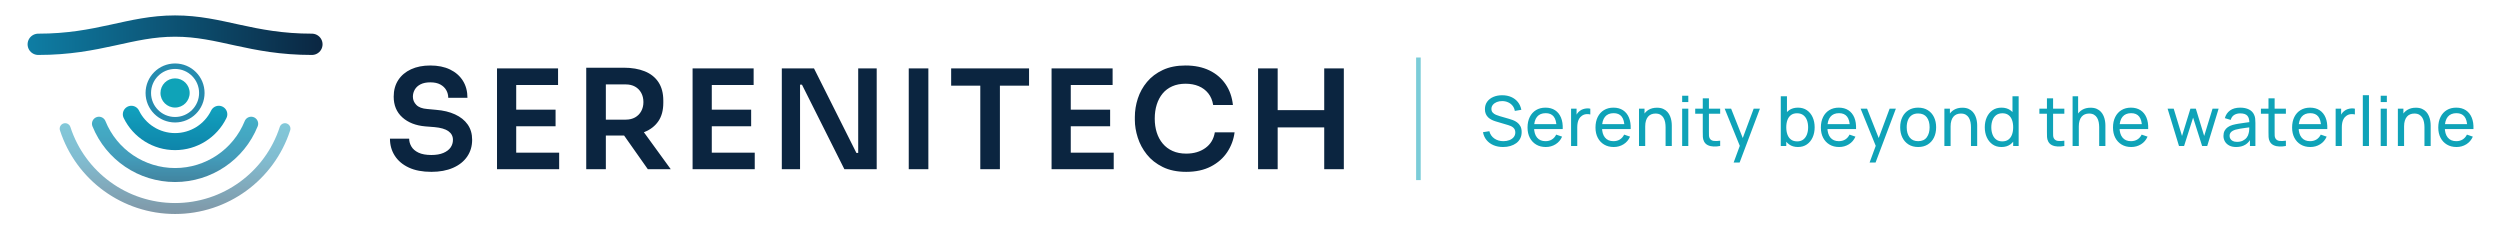
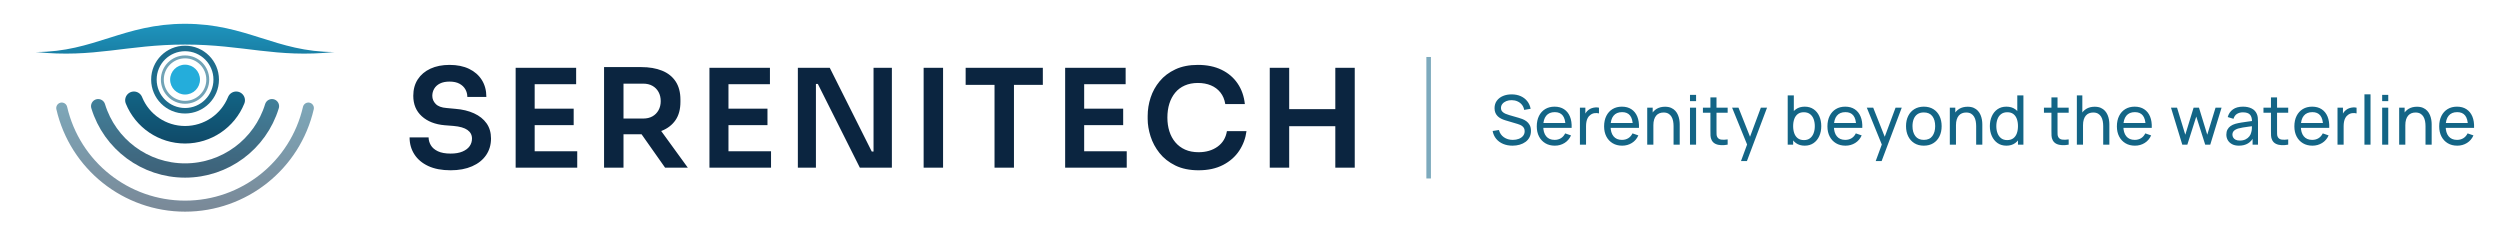
- <svg xmlns="http://www.w3.org/2000/svg" viewBox="0 0 1086 103" width="1086" height="103">
+ <svg xmlns="http://www.w3.org/2000/svg" viewBox="0 0 1096 103" width="1096" height="103">
  <defs>
-     <linearGradient id="w-on-light-line" gradientUnits="userSpaceOnUse" x1="0" y1="0" x2="100" y2="0">
-       <stop offset="0" stop-color="#0E7FA6" />
-       <stop offset="1" stop-color="#0B2540" />
-     </linearGradient>
-     <linearGradient id="w-on-light-depth" gradientUnits="userSpaceOnUse" x1="0" y1="40" x2="0" y2="92">
-       <stop offset="0" stop-color="#14B8CE" />
-       <stop offset="0.55" stop-color="#0E7FA6" />
+     <linearGradient id="w-on-light-g" gradientUnits="userSpaceOnUse" x1="0" y1="22" x2="0" y2="92">
+       <stop offset="0" stop-color="#24ADDB" />
+       <stop offset="0.45" stop-color="#136586" />
      <stop offset="1" stop-color="#0B2540" />
    </linearGradient>
  </defs>
-   <g transform="translate(10.0,-21.703) scale(1.321)">
-     <path d="M5,31.0 C25,31.0 35,25.0 50,25.0 S75,31.0 95,31.0" fill="none" stroke="url(#w-on-light-line)" stroke-width="7" stroke-linecap="round" />
-     <path d="M64.38,54.01 A16,16 0 0 1 35.62,54.01" fill="none" stroke="url(#w-on-light-depth)" stroke-width="5.6" stroke-linecap="round" opacity="1.0" />
-     <path d="M75.03,57.11 A27,27 0 0 1 24.97,57.11" fill="none" stroke="url(#w-on-light-depth)" stroke-width="4.6" stroke-linecap="round" opacity="0.78" />
-     <path d="M86.14,58.74 A38,38 0 0 1 13.86,58.74" fill="none" stroke="url(#w-on-light-depth)" stroke-width="3.6" stroke-linecap="round" opacity="0.52" />
-     <circle cx="50.0" cy="47.0" r="8.8" fill="none" stroke="#0E7FA6" stroke-width="1.8" opacity="0.9" />
-     <circle cx="50.0" cy="47.0" r="4.8" fill="#0FA3B8" />
+   <g transform="translate(10.0,-36.233) scale(1.4226)">
+     <path d="M4,41.5 C22,41.5 31,32.8 50,32.8 C69,32.8 78,41.5 96,41.5 C78,43.4 68,39.2 50,39.2 C32,39.2 22,43.4 4,41.5 Z" fill="url(#w-on-light-g)" />
+     <path d="M65.76,56.37 A17,17 0 0 1 34.24,56.37" fill="none" stroke="url(#w-on-light-g)" stroke-width="5.4" stroke-linecap="round" opacity="1.0" />
+     <path d="M76.78,58.19 A28,28 0 0 1 23.22,58.19" fill="none" stroke="url(#w-on-light-g)" stroke-width="4.4" stroke-linecap="round" opacity="0.8" />
+     <path d="M88.00,58.77 A39,39 0 0 1 12.00,58.77" fill="none" stroke="url(#w-on-light-g)" stroke-width="3.4" stroke-linecap="round" opacity="0.55" />
+     <circle cx="50.0" cy="50.0" r="9.6" fill="none" stroke="#136586" stroke-width="1.7" opacity="0.95" />
+     <circle cx="50.0" cy="50.0" r="7.0" fill="none" stroke="#136586" stroke-width="0.9" opacity="0.6" />
+     <circle cx="50.0" cy="50.0" r="4.6" fill="#24ADDB" />
  </g>
-   <path transform="translate(167.06,73.51)" d="M20.34 1.14Q14.52 1.14 10.53 -0.72Q6.54 -2.58 4.44 -5.85Q2.34 -9.12 2.34 -13.26H10.68Q10.68 -11.52 11.64 -9.87Q12.6 -8.22 14.73 -7.2Q16.86 -6.18 20.34 -6.18Q23.46 -6.18 25.56 -7.08Q27.66 -7.98 28.68 -9.45Q29.7 -10.92 29.7 -12.78Q29.7 -15.12 27.72 -16.53Q25.74 -17.94 21.6 -18.3L17.76 -18.6Q11.46 -19.14 7.71 -22.53Q3.96 -25.92 3.96 -31.5Q3.96 -35.7 5.94 -38.73Q7.92 -41.76 11.49 -43.41Q15.06 -45.06 19.86 -45.06Q24.84 -45.06 28.44 -43.32Q32.04 -41.58 34.02 -38.43Q36.0 -35.28 36.0 -31.02H27.66Q27.66 -32.82 26.79 -34.35Q25.92 -35.88 24.21 -36.81Q22.5 -37.74 19.86 -37.74Q17.34 -37.74 15.66 -36.9Q13.98 -36.06 13.14 -34.62Q12.3 -33.18 12.3 -31.5Q12.3 -29.46 13.8 -27.93Q15.3 -26.4 18.54 -26.16L22.38 -25.8Q27.06 -25.44 30.6 -23.82Q34.14 -22.2 36.09 -19.44Q38.04 -16.68 38.04 -12.78Q38.04 -8.64 35.88 -5.49Q33.72 -2.34 29.73 -0.6Q25.74 1.14 20.34 1.14Z M48.84 0.0V-43.8H57.18V0.0ZM55.98 0.0V-7.2H75.84V0.0ZM55.98 -18.66V-25.86H74.28V-18.66ZM55.98 -36.6V-43.8H75.36V-36.6Z M87.6 0.0V-44.1H96.12V0.0ZM114.36 0.0 100.92 -19.08H110.46L124.32 0.0ZM93.6 -14.64V-21.54H104.76Q107.1 -21.54 108.81 -22.5Q110.52 -23.46 111.48 -25.2Q112.44 -26.94 112.44 -29.16Q112.44 -31.44 111.48 -33.18Q110.52 -34.92 108.81 -35.88Q107.1 -36.84 104.76 -36.84H93.6V-44.1H103.86Q109.14 -44.1 113.01 -42.54Q116.88 -40.98 118.98 -37.8Q121.08 -34.62 121.08 -29.82V-28.86Q121.08 -24.0 118.95 -20.88Q116.82 -17.76 112.98 -16.2Q109.14 -14.64 103.86 -14.64Z M133.8 0.0V-43.8H142.14V0.0ZM140.94 0.0V-7.2H160.8V0.0ZM140.94 -18.66V-25.86H159.24V-18.66ZM140.94 -36.6V-43.8H160.32V-36.6Z M172.56 0.0V-43.8H186.54L204.96 -7.08H206.94L205.74 -6.0V-43.8H213.78V0.0H199.74L181.32 -36.72H179.28L180.48 -37.8V0.0Z M227.7 0.0V-43.8H236.22V0.0Z M258.78 0.0V-37.5H267.3V0.0ZM246.12 -36.3V-43.8H279.96V-36.3Z M289.74 0.0V-43.8H298.08V0.0ZM296.88 0.0V-7.2H316.74V0.0ZM296.88 -18.66V-25.86H315.18V-18.66ZM296.88 -36.6V-43.8H316.26V-36.6Z M348.24 1.14Q342.3 1.14 338.04 -0.96Q333.78 -3.06 331.11 -6.42Q328.44 -9.78 327.18 -13.74Q325.92 -17.7 325.92 -21.36V-22.68Q325.92 -26.76 327.21 -30.72Q328.5 -34.68 331.2 -37.92Q333.9 -41.16 338.07 -43.11Q342.24 -45.06 347.94 -45.06Q353.88 -45.06 358.29 -42.93Q362.7 -40.8 365.34 -36.93Q367.98 -33.06 368.52 -27.9H359.94Q359.46 -30.9 357.81 -32.97Q356.16 -35.04 353.64 -36.09Q351.12 -37.14 347.94 -37.14Q344.7 -37.14 342.18 -36.03Q339.66 -34.92 337.98 -32.88Q336.3 -30.84 335.43 -28.08Q334.56 -25.32 334.56 -21.96Q334.56 -18.72 335.43 -15.96Q336.3 -13.2 338.04 -11.13Q339.78 -9.06 342.33 -7.92Q344.88 -6.78 348.24 -6.78Q353.16 -6.78 356.55 -9.21Q359.94 -11.64 360.66 -16.02H369.24Q368.64 -11.34 366.06 -7.44Q363.48 -3.54 358.98 -1.2Q354.48 1.14 348.24 1.14Z M408.18 0.0V-43.8H416.7V0.0ZM379.44 0.0V-43.8H387.96V0.0ZM386.4 -18.18V-25.68H409.74V-18.18Z" fill="#0B2540" />
-   <rect x="615.16" y="24.98" width="2" height="53.26" fill="#0FA3B8" opacity="0.55" />
-   <path transform="translate(643.16,63.41)" d="M9.765 0.45Q7.47 0.45 5.633 -0.33Q3.795 -1.11 2.603 -2.558Q1.41 -4.005 1.05 -5.985L3.81 -6.42Q4.335 -4.38 5.992 -3.232Q7.65 -2.085 9.9 -2.085Q11.355 -2.085 12.532 -2.542Q13.71 -3.0 14.4 -3.855Q15.09 -4.71 15.09 -5.88Q15.09 -6.6 14.842 -7.117Q14.595 -7.635 14.168 -8.002Q13.74 -8.37 13.2 -8.625Q12.66 -8.88 12.075 -9.045L6.57 -10.68Q5.67 -10.95 4.83 -11.363Q3.99 -11.775 3.33 -12.398Q2.67 -13.02 2.28 -13.897Q1.89 -14.775 1.89 -15.975Q1.89 -17.895 2.887 -19.252Q3.885 -20.61 5.595 -21.33Q7.305 -22.05 9.45 -22.035Q11.625 -22.02 13.342 -21.262Q15.06 -20.505 16.192 -19.095Q17.325 -17.685 17.715 -15.72L14.88 -15.225Q14.655 -16.545 13.883 -17.497Q13.11 -18.45 11.955 -18.968Q10.8 -19.485 9.42 -19.5Q8.1 -19.515 7.035 -19.08Q5.97 -18.645 5.34 -17.872Q4.71 -17.1 4.71 -16.095Q4.71 -15.105 5.28 -14.497Q5.85 -13.89 6.682 -13.537Q7.515 -13.185 8.31 -12.96L12.42 -11.775Q13.125 -11.58 14.047 -11.235Q14.97 -10.89 15.84 -10.267Q16.71 -9.645 17.28 -8.617Q17.85 -7.59 17.85 -6.03Q17.85 -4.47 17.227 -3.255Q16.605 -2.04 15.495 -1.222Q14.385 -0.405 12.915 0.022Q11.445 0.45 9.765 0.45Z M28.32 0.45Q25.935 0.45 24.157 -0.608Q22.38 -1.665 21.39 -3.562Q20.4 -5.46 20.4 -7.995Q20.4 -10.65 21.375 -12.593Q22.35 -14.535 24.097 -15.592Q25.845 -16.65 28.2 -16.65Q30.645 -16.65 32.362 -15.525Q34.08 -14.4 34.942 -12.315Q35.805 -10.23 35.685 -7.35H32.985V-8.31Q32.94 -11.295 31.77 -12.773Q30.6 -14.25 28.29 -14.25Q25.815 -14.25 24.525 -12.66Q23.235 -11.07 23.235 -8.1Q23.235 -5.235 24.525 -3.66Q25.815 -2.085 28.2 -2.085Q29.805 -2.085 30.99 -2.82Q32.175 -3.555 32.85 -4.935L35.415 -4.05Q34.47 -1.905 32.572 -0.728Q30.675 0.45 28.32 0.45ZM22.335 -7.35V-9.495H34.305V-7.35Z M39.315 0.0V-16.2H41.7V-12.285L41.31 -12.795Q41.595 -13.545 42.053 -14.175Q42.51 -14.805 43.08 -15.21Q43.71 -15.72 44.505 -15.99Q45.3 -16.26 46.125 -16.312Q46.95 -16.365 47.67 -16.2V-13.695Q46.83 -13.92 45.825 -13.815Q44.82 -13.71 43.965 -13.08Q43.185 -12.525 42.758 -11.73Q42.33 -10.935 42.165 -10.012Q42.0 -9.09 42.0 -8.13V0.0Z M57.84 0.45Q55.455 0.45 53.678 -0.608Q51.9 -1.665 50.91 -3.562Q49.92 -5.46 49.92 -7.995Q49.92 -10.65 50.895 -12.593Q51.87 -14.535 53.618 -15.592Q55.365 -16.65 57.72 -16.65Q60.165 -16.65 61.883 -15.525Q63.6 -14.4 64.463 -12.315Q65.325 -10.23 65.205 -7.35H62.505V-8.31Q62.46 -11.295 61.29 -12.773Q60.12 -14.25 57.81 -14.25Q55.335 -14.25 54.045 -12.66Q52.755 -11.07 52.755 -8.1Q52.755 -5.235 54.045 -3.66Q55.335 -2.085 57.72 -2.085Q59.325 -2.085 60.51 -2.82Q61.695 -3.555 62.37 -4.935L64.935 -4.05Q63.99 -1.905 62.093 -0.728Q60.195 0.45 57.84 0.45ZM51.855 -7.35V-9.495H63.825V-7.35Z M80.37 0.0V-8.115Q80.37 -9.27 80.168 -10.335Q79.965 -11.4 79.463 -12.247Q78.96 -13.095 78.113 -13.59Q77.265 -14.085 75.975 -14.085Q74.97 -14.085 74.153 -13.747Q73.335 -13.41 72.75 -12.72Q72.165 -12.03 71.843 -10.988Q71.52 -9.945 71.52 -8.535L69.765 -9.075Q69.765 -11.43 70.613 -13.117Q71.46 -14.805 72.998 -15.713Q74.535 -16.62 76.62 -16.62Q78.195 -16.62 79.305 -16.125Q80.415 -15.63 81.15 -14.812Q81.885 -13.995 82.305 -12.982Q82.725 -11.97 82.898 -10.927Q83.07 -9.885 83.07 -8.955V0.0ZM68.82 0.0V-16.2H71.22V-11.865H71.52V0.0Z M87.57 -19.065V-21.825H90.24V-19.065ZM87.57 0.0V-16.2H90.24V0.0Z M104.085 0.0Q102.645 0.285 101.243 0.232Q99.84 0.18 98.745 -0.338Q97.65 -0.855 97.08 -1.95Q96.6 -2.91 96.562 -3.893Q96.525 -4.875 96.525 -6.12V-20.7H99.195V-6.24Q99.195 -5.25 99.218 -4.545Q99.24 -3.84 99.525 -3.33Q100.065 -2.37 101.243 -2.205Q102.42 -2.04 104.085 -2.295ZM93.24 -13.995V-16.2H104.085V-13.995Z M109.935 7.2 113.07 -1.32 113.115 1.2 106.035 -16.2H108.84L114.39 -2.205H113.43L118.635 -16.2H121.35L112.53 7.2Z M137.865 0.45Q135.585 0.45 134.025 -0.682Q132.465 -1.815 131.663 -3.758Q130.86 -5.7 130.86 -8.115Q130.86 -10.56 131.663 -12.495Q132.465 -14.43 134.033 -15.54Q135.6 -16.65 137.88 -16.65Q140.13 -16.65 141.758 -15.532Q143.385 -14.415 144.255 -12.48Q145.125 -10.545 145.125 -8.115Q145.125 -5.685 144.255 -3.75Q143.385 -1.815 141.758 -0.682Q140.13 0.45 137.865 0.45ZM130.41 0.0V-21.6H133.095V-11.925H132.795V0.0ZM137.535 -1.995Q139.14 -1.995 140.19 -2.805Q141.24 -3.615 141.765 -5.002Q142.29 -6.39 142.29 -8.115Q142.29 -9.825 141.773 -11.205Q141.255 -12.585 140.183 -13.395Q139.11 -14.205 137.46 -14.205Q135.885 -14.205 134.85 -13.433Q133.815 -12.66 133.305 -11.287Q132.795 -9.915 132.795 -8.115Q132.795 -6.345 133.298 -4.957Q133.8 -3.57 134.85 -2.782Q135.9 -1.995 137.535 -1.995Z M155.745 0.45Q153.36 0.45 151.583 -0.608Q149.805 -1.665 148.815 -3.562Q147.825 -5.46 147.825 -7.995Q147.825 -10.65 148.8 -12.593Q149.775 -14.535 151.523 -15.592Q153.27 -16.65 155.625 -16.65Q158.07 -16.65 159.788 -15.525Q161.505 -14.4 162.368 -12.315Q163.23 -10.23 163.11 -7.35H160.41V-8.31Q160.365 -11.295 159.195 -12.773Q158.025 -14.25 155.715 -14.25Q153.24 -14.25 151.95 -12.66Q150.66 -11.07 150.66 -8.1Q150.66 -5.235 151.95 -3.66Q153.24 -2.085 155.625 -2.085Q157.23 -2.085 158.415 -2.82Q159.6 -3.555 160.275 -4.935L162.84 -4.05Q161.895 -1.905 159.998 -0.728Q158.1 0.45 155.745 0.45ZM149.76 -7.35V-9.495H161.73V-7.35Z M168.99 7.2 172.125 -1.32 172.17 1.2 165.09 -16.2H167.895L173.445 -2.205H172.485L177.69 -16.2H180.405L171.585 7.2Z M190.08 0.45Q187.665 0.45 185.918 -0.645Q184.17 -1.74 183.225 -3.675Q182.28 -5.61 182.28 -8.115Q182.28 -10.665 183.24 -12.585Q184.2 -14.505 185.955 -15.577Q187.71 -16.65 190.08 -16.65Q192.51 -16.65 194.265 -15.562Q196.02 -14.475 196.958 -12.547Q197.895 -10.62 197.895 -8.115Q197.895 -5.58 196.95 -3.652Q196.005 -1.725 194.25 -0.637Q192.495 0.45 190.08 0.45ZM190.08 -2.085Q192.6 -2.085 193.83 -3.765Q195.06 -5.445 195.06 -8.115Q195.06 -10.86 193.815 -12.488Q192.57 -14.115 190.08 -14.115Q188.385 -14.115 187.29 -13.35Q186.195 -12.585 185.655 -11.235Q185.115 -9.885 185.115 -8.115Q185.115 -5.385 186.375 -3.735Q187.635 -2.085 190.08 -2.085Z M213.03 0.0V-8.115Q213.03 -9.27 212.828 -10.335Q212.625 -11.4 212.123 -12.247Q211.62 -13.095 210.773 -13.59Q209.925 -14.085 208.635 -14.085Q207.63 -14.085 206.813 -13.747Q205.995 -13.41 205.41 -12.72Q204.825 -12.03 204.503 -10.988Q204.18 -9.945 204.18 -8.535L202.425 -9.075Q202.425 -11.43 203.273 -13.117Q204.12 -14.805 205.658 -15.713Q207.195 -16.62 209.28 -16.62Q210.855 -16.62 211.965 -16.125Q213.075 -15.63 213.81 -14.812Q214.545 -13.995 214.965 -12.982Q215.385 -11.97 215.558 -10.927Q215.73 -9.885 215.73 -8.955V0.0ZM201.48 0.0V-16.2H203.88V-11.865H204.18V0.0Z M226.29 0.45Q224.025 0.45 222.405 -0.682Q220.785 -1.815 219.908 -3.75Q219.03 -5.685 219.03 -8.115Q219.03 -10.545 219.908 -12.48Q220.785 -14.415 222.405 -15.532Q224.025 -16.65 226.275 -16.65Q228.57 -16.65 230.13 -15.54Q231.69 -14.43 232.493 -12.495Q233.295 -10.56 233.295 -8.115Q233.295 -5.7 232.493 -3.758Q231.69 -1.815 230.13 -0.682Q228.57 0.45 226.29 0.45ZM226.62 -1.995Q228.255 -1.995 229.305 -2.782Q230.355 -3.57 230.858 -4.957Q231.36 -6.345 231.36 -8.115Q231.36 -9.915 230.858 -11.287Q230.355 -12.66 229.32 -13.433Q228.285 -14.205 226.695 -14.205Q225.045 -14.205 223.973 -13.395Q222.9 -12.585 222.383 -11.205Q221.865 -9.825 221.865 -8.115Q221.865 -6.39 222.39 -5.002Q222.915 -3.615 223.973 -2.805Q225.03 -1.995 226.62 -1.995ZM231.36 0.0V-11.925H231.06V-21.6H233.745V0.0Z M253.59 0.0Q252.15 0.285 250.748 0.232Q249.345 0.18 248.25 -0.338Q247.155 -0.855 246.585 -1.95Q246.105 -2.91 246.068 -3.893Q246.03 -4.875 246.03 -6.12V-20.7H248.7V-6.24Q248.7 -5.25 248.723 -4.545Q248.745 -3.84 249.03 -3.33Q249.57 -2.37 250.748 -2.205Q251.925 -2.04 253.59 -2.295ZM242.745 -13.995V-16.2H253.59V-13.995Z M268.725 0.0V-8.115Q268.725 -9.27 268.523 -10.335Q268.32 -11.4 267.818 -12.247Q267.315 -13.095 266.468 -13.59Q265.62 -14.085 264.33 -14.085Q263.325 -14.085 262.508 -13.747Q261.69 -13.41 261.105 -12.72Q260.52 -12.03 260.198 -10.988Q259.875 -9.945 259.875 -8.535L258.12 -9.075Q258.12 -11.43 258.968 -13.117Q259.815 -14.805 261.353 -15.713Q262.89 -16.62 264.975 -16.62Q266.55 -16.62 267.66 -16.125Q268.77 -15.63 269.505 -14.812Q270.24 -13.995 270.66 -12.982Q271.08 -11.97 271.253 -10.927Q271.425 -9.885 271.425 -8.955V0.0ZM257.175 0.0V-21.6H259.575V-9.675H259.875V0.0Z M282.645 0.45Q280.26 0.45 278.483 -0.608Q276.705 -1.665 275.715 -3.562Q274.725 -5.46 274.725 -7.995Q274.725 -10.65 275.7 -12.593Q276.675 -14.535 278.423 -15.592Q280.17 -16.65 282.525 -16.65Q284.97 -16.65 286.688 -15.525Q288.405 -14.4 289.268 -12.315Q290.13 -10.23 290.01 -7.35H287.31V-8.31Q287.265 -11.295 286.095 -12.773Q284.925 -14.25 282.615 -14.25Q280.14 -14.25 278.85 -12.66Q277.56 -11.07 277.56 -8.1Q277.56 -5.235 278.85 -3.66Q280.14 -2.085 282.525 -2.085Q284.13 -2.085 285.315 -2.82Q286.5 -3.555 287.175 -4.935L289.74 -4.05Q288.795 -1.905 286.898 -0.728Q285 0.45 282.645 0.45ZM276.66 -7.35V-9.495H288.63V-7.35Z M303.39 0.0 298.44 -16.215 301.095 -16.2 304.71 -4.35 308.355 -16.2H310.71L314.34 -4.35L317.97 -16.2H320.61L315.66 0.0H313.44L309.525 -12.315L305.61 0.0Z M328.215 0.45Q326.4 0.45 325.178 -0.218Q323.955 -0.885 323.333 -1.98Q322.71 -3.075 322.71 -4.38Q322.71 -5.655 323.198 -6.592Q323.685 -7.53 324.57 -8.152Q325.455 -8.775 326.685 -9.135Q327.84 -9.45 329.273 -9.682Q330.705 -9.915 332.175 -10.11Q333.645 -10.305 334.92 -10.485L333.96 -9.93Q334.005 -12.09 333.098 -13.125Q332.19 -14.16 329.97 -14.16Q328.5 -14.16 327.398 -13.492Q326.295 -12.825 325.845 -11.325L323.31 -12.09Q323.895 -14.22 325.575 -15.435Q327.255 -16.65 330 -16.65Q332.205 -16.65 333.788 -15.862Q335.37 -15.075 336.06 -13.485Q336.405 -12.735 336.495 -11.857Q336.585 -10.98 336.585 -10.02V0.0H334.215V-3.885L334.77 -3.525Q333.855 -1.56 332.213 -0.555Q330.57 0.45 328.215 0.45ZM328.62 -1.785Q330.06 -1.785 331.118 -2.302Q332.175 -2.82 332.82 -3.667Q333.465 -4.515 333.66 -5.52Q333.885 -6.27 333.908 -7.192Q333.93 -8.115 333.93 -8.61L334.86 -8.205Q333.555 -8.025 332.295 -7.86Q331.035 -7.695 329.91 -7.507Q328.785 -7.32 327.885 -7.065Q327.225 -6.855 326.648 -6.525Q326.07 -6.195 325.718 -5.678Q325.365 -5.16 325.365 -4.395Q325.365 -3.735 325.703 -3.135Q326.04 -2.535 326.753 -2.16Q327.465 -1.785 328.62 -1.785Z M349.83 0.0Q348.39 0.285 346.988 0.232Q345.585 0.18 344.49 -0.338Q343.395 -0.855 342.825 -1.95Q342.345 -2.91 342.308 -3.893Q342.27 -4.875 342.27 -6.12V-20.7H344.94V-6.24Q344.94 -5.25 344.963 -4.545Q344.985 -3.84 345.27 -3.33Q345.81 -2.37 346.988 -2.205Q348.165 -2.04 349.83 -2.295ZM338.985 -13.995V-16.2H349.83V-13.995Z M360.45 0.45Q358.065 0.45 356.288 -0.608Q354.51 -1.665 353.52 -3.562Q352.53 -5.46 352.53 -7.995Q352.53 -10.65 353.505 -12.593Q354.48 -14.535 356.228 -15.592Q357.975 -16.65 360.33 -16.65Q362.775 -16.65 364.493 -15.525Q366.21 -14.4 367.073 -12.315Q367.935 -10.23 367.815 -7.35H365.115V-8.31Q365.07 -11.295 363.9 -12.773Q362.73 -14.25 360.42 -14.25Q357.945 -14.25 356.655 -12.66Q355.365 -11.07 355.365 -8.1Q355.365 -5.235 356.655 -3.66Q357.945 -2.085 360.33 -2.085Q361.935 -2.085 363.12 -2.82Q364.305 -3.555 364.98 -4.935L367.545 -4.05Q366.6 -1.905 364.703 -0.728Q362.805 0.45 360.45 0.45ZM354.465 -7.35V-9.495H366.435V-7.35Z M371.445 0.0V-16.2H373.83V-12.285L373.44 -12.795Q373.725 -13.545 374.183 -14.175Q374.64 -14.805 375.21 -15.21Q375.84 -15.72 376.635 -15.99Q377.43 -16.26 378.255 -16.312Q379.08 -16.365 379.8 -16.2V-13.695Q378.96 -13.92 377.955 -13.815Q376.95 -13.71 376.095 -13.08Q375.315 -12.525 374.888 -11.73Q374.46 -10.935 374.295 -10.012Q374.13 -9.09 374.13 -8.13V0.0Z M383.25 0.0V-22.05H385.92V0.0Z M391.02 -19.065V-21.825H393.69V-19.065ZM391.02 0.0V-16.2H393.69V0.0Z M410.025 0.0V-8.115Q410.025 -9.27 409.822 -10.335Q409.62 -11.4 409.118 -12.247Q408.615 -13.095 407.767 -13.59Q406.92 -14.085 405.63 -14.085Q404.625 -14.085 403.808 -13.747Q402.99 -13.41 402.405 -12.72Q401.82 -12.03 401.498 -10.988Q401.175 -9.945 401.175 -8.535L399.42 -9.075Q399.42 -11.43 400.267 -13.117Q401.115 -14.805 402.653 -15.713Q404.19 -16.62 406.275 -16.62Q407.85 -16.62 408.96 -16.125Q410.07 -15.63 410.805 -14.812Q411.54 -13.995 411.96 -12.982Q412.38 -11.97 412.553 -10.927Q412.725 -9.885 412.725 -8.955V0.0ZM398.475 0.0V-16.2H400.875V-11.865H401.175V0.0Z M423.945 0.45Q421.56 0.45 419.783 -0.608Q418.005 -1.665 417.015 -3.562Q416.025 -5.46 416.025 -7.995Q416.025 -10.65 417.0 -12.593Q417.975 -14.535 419.722 -15.592Q421.47 -16.65 423.825 -16.65Q426.27 -16.65 427.987 -15.525Q429.705 -14.4 430.567 -12.315Q431.43 -10.23 431.31 -7.35H428.61V-8.31Q428.565 -11.295 427.395 -12.773Q426.225 -14.25 423.915 -14.25Q421.44 -14.25 420.15 -12.66Q418.86 -11.07 418.86 -8.1Q418.86 -5.235 420.15 -3.66Q421.44 -2.085 423.825 -2.085Q425.43 -2.085 426.615 -2.82Q427.8 -3.555 428.475 -4.935L431.04 -4.05Q430.095 -1.905 428.197 -0.728Q426.3 0.45 423.945 0.45ZM417.96 -7.35V-9.495H429.93V-7.35Z" fill="#0FA3B8" />
+   <path transform="translate(177.22,73.51)" d="M20.34 1.14Q14.52 1.14 10.53 -0.72Q6.54 -2.58 4.44 -5.85Q2.34 -9.12 2.34 -13.26H10.68Q10.68 -11.52 11.64 -9.87Q12.6 -8.22 14.73 -7.2Q16.86 -6.18 20.34 -6.18Q23.46 -6.18 25.56 -7.08Q27.66 -7.98 28.68 -9.45Q29.7 -10.92 29.7 -12.78Q29.7 -15.12 27.72 -16.53Q25.74 -17.94 21.6 -18.3L17.76 -18.6Q11.46 -19.14 7.71 -22.53Q3.96 -25.92 3.96 -31.5Q3.96 -35.7 5.94 -38.73Q7.92 -41.76 11.49 -43.41Q15.06 -45.06 19.86 -45.06Q24.84 -45.06 28.44 -43.32Q32.04 -41.58 34.02 -38.43Q36.0 -35.28 36.0 -31.02H27.66Q27.66 -32.82 26.79 -34.35Q25.92 -35.88 24.21 -36.81Q22.5 -37.74 19.86 -37.74Q17.34 -37.74 15.66 -36.9Q13.98 -36.06 13.14 -34.62Q12.3 -33.18 12.3 -31.5Q12.3 -29.46 13.8 -27.93Q15.3 -26.4 18.54 -26.16L22.38 -25.8Q27.06 -25.44 30.6 -23.82Q34.14 -22.2 36.09 -19.44Q38.04 -16.68 38.04 -12.78Q38.04 -8.64 35.88 -5.49Q33.72 -2.34 29.73 -0.6Q25.74 1.14 20.34 1.14Z M48.84 0.0V-43.8H57.18V0.0ZM55.98 0.0V-7.2H75.84V0.0ZM55.98 -18.66V-25.86H74.28V-18.66ZM55.98 -36.6V-43.8H75.36V-36.6Z M87.6 0.0V-44.1H96.12V0.0ZM114.36 0.0 100.92 -19.08H110.46L124.32 0.0ZM93.6 -14.64V-21.54H104.76Q107.1 -21.54 108.81 -22.5Q110.52 -23.46 111.48 -25.2Q112.44 -26.94 112.44 -29.16Q112.44 -31.44 111.48 -33.18Q110.52 -34.92 108.81 -35.88Q107.1 -36.84 104.76 -36.84H93.6V-44.1H103.86Q109.14 -44.1 113.01 -42.54Q116.88 -40.98 118.98 -37.8Q121.08 -34.62 121.08 -29.82V-28.86Q121.08 -24.0 118.95 -20.88Q116.82 -17.76 112.98 -16.2Q109.14 -14.64 103.86 -14.64Z M133.8 0.0V-43.8H142.14V0.0ZM140.94 0.0V-7.2H160.8V0.0ZM140.94 -18.66V-25.86H159.24V-18.66ZM140.94 -36.6V-43.8H160.32V-36.6Z M172.56 0.0V-43.8H186.54L204.96 -7.08H206.94L205.74 -6.0V-43.8H213.78V0.0H199.74L181.32 -36.72H179.28L180.48 -37.8V0.0Z M227.7 0.0V-43.8H236.22V0.0Z M258.78 0.0V-37.5H267.3V0.0ZM246.12 -36.3V-43.8H279.96V-36.3Z M289.74 0.0V-43.8H298.08V0.0ZM296.88 0.0V-7.2H316.74V0.0ZM296.88 -18.66V-25.86H315.18V-18.66ZM296.88 -36.6V-43.8H316.26V-36.6Z M348.24 1.14Q342.3 1.14 338.04 -0.96Q333.78 -3.06 331.11 -6.42Q328.44 -9.78 327.18 -13.74Q325.92 -17.7 325.92 -21.36V-22.68Q325.92 -26.76 327.21 -30.72Q328.5 -34.68 331.2 -37.92Q333.9 -41.16 338.07 -43.11Q342.24 -45.06 347.94 -45.06Q353.88 -45.06 358.29 -42.93Q362.7 -40.8 365.34 -36.93Q367.98 -33.06 368.52 -27.9H359.94Q359.46 -30.9 357.81 -32.97Q356.16 -35.04 353.64 -36.09Q351.12 -37.14 347.94 -37.14Q344.7 -37.14 342.18 -36.03Q339.66 -34.92 337.98 -32.88Q336.3 -30.84 335.43 -28.08Q334.56 -25.32 334.56 -21.96Q334.56 -18.72 335.43 -15.96Q336.3 -13.2 338.04 -11.13Q339.78 -9.06 342.33 -7.92Q344.88 -6.78 348.24 -6.78Q353.16 -6.78 356.55 -9.21Q359.94 -11.64 360.66 -16.02H369.24Q368.64 -11.34 366.06 -7.44Q363.48 -3.54 358.98 -1.2Q354.48 1.14 348.24 1.14Z M408.18 0.0V-43.8H416.7V0.0ZM379.44 0.0V-43.8H387.96V0.0ZM386.4 -18.18V-25.68H409.74V-18.18Z" fill="#0B2540" />
+   <rect x="625.32" y="24.98" width="2" height="53.26" fill="#136586" opacity="0.55" />
+   <path transform="translate(653.32,63.41)" d="M9.765 0.45Q7.47 0.45 5.633 -0.33Q3.795 -1.11 2.603 -2.558Q1.41 -4.005 1.05 -5.985L3.81 -6.42Q4.335 -4.38 5.992 -3.232Q7.65 -2.085 9.9 -2.085Q11.355 -2.085 12.532 -2.542Q13.71 -3.0 14.4 -3.855Q15.09 -4.71 15.09 -5.88Q15.09 -6.6 14.842 -7.117Q14.595 -7.635 14.168 -8.002Q13.74 -8.37 13.2 -8.625Q12.66 -8.88 12.075 -9.045L6.57 -10.68Q5.67 -10.95 4.83 -11.363Q3.99 -11.775 3.33 -12.398Q2.67 -13.02 2.28 -13.897Q1.89 -14.775 1.89 -15.975Q1.89 -17.895 2.887 -19.252Q3.885 -20.61 5.595 -21.33Q7.305 -22.05 9.45 -22.035Q11.625 -22.02 13.342 -21.262Q15.06 -20.505 16.192 -19.095Q17.325 -17.685 17.715 -15.72L14.88 -15.225Q14.655 -16.545 13.883 -17.497Q13.11 -18.45 11.955 -18.968Q10.8 -19.485 9.42 -19.5Q8.1 -19.515 7.035 -19.08Q5.97 -18.645 5.34 -17.872Q4.71 -17.1 4.71 -16.095Q4.71 -15.105 5.28 -14.497Q5.85 -13.89 6.682 -13.537Q7.515 -13.185 8.31 -12.96L12.42 -11.775Q13.125 -11.58 14.047 -11.235Q14.97 -10.89 15.84 -10.267Q16.71 -9.645 17.28 -8.617Q17.85 -7.59 17.85 -6.03Q17.85 -4.47 17.227 -3.255Q16.605 -2.04 15.495 -1.222Q14.385 -0.405 12.915 0.022Q11.445 0.45 9.765 0.45Z M28.32 0.45Q25.935 0.45 24.157 -0.608Q22.38 -1.665 21.39 -3.562Q20.4 -5.46 20.4 -7.995Q20.4 -10.65 21.375 -12.593Q22.35 -14.535 24.097 -15.592Q25.845 -16.65 28.2 -16.65Q30.645 -16.65 32.362 -15.525Q34.08 -14.4 34.942 -12.315Q35.805 -10.23 35.685 -7.35H32.985V-8.31Q32.94 -11.295 31.77 -12.773Q30.6 -14.25 28.29 -14.25Q25.815 -14.25 24.525 -12.66Q23.235 -11.07 23.235 -8.1Q23.235 -5.235 24.525 -3.66Q25.815 -2.085 28.2 -2.085Q29.805 -2.085 30.99 -2.82Q32.175 -3.555 32.85 -4.935L35.415 -4.05Q34.47 -1.905 32.572 -0.728Q30.675 0.45 28.32 0.45ZM22.335 -7.35V-9.495H34.305V-7.35Z M39.315 0.0V-16.2H41.7V-12.285L41.31 -12.795Q41.595 -13.545 42.053 -14.175Q42.51 -14.805 43.08 -15.21Q43.71 -15.72 44.505 -15.99Q45.3 -16.26 46.125 -16.312Q46.95 -16.365 47.67 -16.2V-13.695Q46.83 -13.92 45.825 -13.815Q44.82 -13.71 43.965 -13.08Q43.185 -12.525 42.758 -11.73Q42.33 -10.935 42.165 -10.012Q42.0 -9.09 42.0 -8.13V0.0Z M57.84 0.45Q55.455 0.45 53.678 -0.608Q51.9 -1.665 50.91 -3.562Q49.92 -5.46 49.92 -7.995Q49.92 -10.65 50.895 -12.593Q51.87 -14.535 53.618 -15.592Q55.365 -16.65 57.72 -16.65Q60.165 -16.65 61.883 -15.525Q63.6 -14.4 64.463 -12.315Q65.325 -10.23 65.205 -7.35H62.505V-8.31Q62.46 -11.295 61.29 -12.773Q60.12 -14.25 57.81 -14.25Q55.335 -14.25 54.045 -12.66Q52.755 -11.07 52.755 -8.1Q52.755 -5.235 54.045 -3.66Q55.335 -2.085 57.72 -2.085Q59.325 -2.085 60.51 -2.82Q61.695 -3.555 62.37 -4.935L64.935 -4.05Q63.99 -1.905 62.093 -0.728Q60.195 0.45 57.84 0.45ZM51.855 -7.35V-9.495H63.825V-7.35Z M80.37 0.0V-8.115Q80.37 -9.27 80.168 -10.335Q79.965 -11.4 79.463 -12.247Q78.96 -13.095 78.113 -13.59Q77.265 -14.085 75.975 -14.085Q74.97 -14.085 74.153 -13.747Q73.335 -13.41 72.75 -12.72Q72.165 -12.03 71.843 -10.988Q71.52 -9.945 71.52 -8.535L69.765 -9.075Q69.765 -11.43 70.613 -13.117Q71.46 -14.805 72.998 -15.713Q74.535 -16.62 76.62 -16.62Q78.195 -16.62 79.305 -16.125Q80.415 -15.63 81.15 -14.812Q81.885 -13.995 82.305 -12.982Q82.725 -11.97 82.898 -10.927Q83.07 -9.885 83.07 -8.955V0.0ZM68.82 0.0V-16.2H71.22V-11.865H71.52V0.0Z M87.57 -19.065V-21.825H90.24V-19.065ZM87.57 0.0V-16.2H90.24V0.0Z M104.085 0.0Q102.645 0.285 101.243 0.232Q99.84 0.18 98.745 -0.338Q97.65 -0.855 97.08 -1.95Q96.6 -2.91 96.562 -3.893Q96.525 -4.875 96.525 -6.12V-20.7H99.195V-6.24Q99.195 -5.25 99.218 -4.545Q99.24 -3.84 99.525 -3.33Q100.065 -2.37 101.243 -2.205Q102.42 -2.04 104.085 -2.295ZM93.24 -13.995V-16.2H104.085V-13.995Z M109.935 7.2 113.07 -1.32 113.115 1.2 106.035 -16.2H108.84L114.39 -2.205H113.43L118.635 -16.2H121.35L112.53 7.2Z M137.865 0.45Q135.585 0.45 134.025 -0.682Q132.465 -1.815 131.663 -3.758Q130.86 -5.7 130.86 -8.115Q130.86 -10.56 131.663 -12.495Q132.465 -14.43 134.033 -15.54Q135.6 -16.65 137.88 -16.65Q140.13 -16.65 141.758 -15.532Q143.385 -14.415 144.255 -12.48Q145.125 -10.545 145.125 -8.115Q145.125 -5.685 144.255 -3.75Q143.385 -1.815 141.758 -0.682Q140.13 0.45 137.865 0.45ZM130.41 0.0V-21.6H133.095V-11.925H132.795V0.0ZM137.535 -1.995Q139.14 -1.995 140.19 -2.805Q141.24 -3.615 141.765 -5.002Q142.29 -6.39 142.29 -8.115Q142.29 -9.825 141.773 -11.205Q141.255 -12.585 140.183 -13.395Q139.11 -14.205 137.46 -14.205Q135.885 -14.205 134.85 -13.433Q133.815 -12.66 133.305 -11.287Q132.795 -9.915 132.795 -8.115Q132.795 -6.345 133.298 -4.957Q133.8 -3.57 134.85 -2.782Q135.9 -1.995 137.535 -1.995Z M155.745 0.45Q153.36 0.45 151.583 -0.608Q149.805 -1.665 148.815 -3.562Q147.825 -5.46 147.825 -7.995Q147.825 -10.65 148.8 -12.593Q149.775 -14.535 151.523 -15.592Q153.27 -16.65 155.625 -16.65Q158.07 -16.65 159.788 -15.525Q161.505 -14.4 162.368 -12.315Q163.23 -10.23 163.11 -7.35H160.41V-8.31Q160.365 -11.295 159.195 -12.773Q158.025 -14.25 155.715 -14.25Q153.24 -14.25 151.95 -12.66Q150.66 -11.07 150.66 -8.1Q150.66 -5.235 151.95 -3.66Q153.24 -2.085 155.625 -2.085Q157.23 -2.085 158.415 -2.82Q159.6 -3.555 160.275 -4.935L162.84 -4.05Q161.895 -1.905 159.998 -0.728Q158.1 0.45 155.745 0.45ZM149.76 -7.35V-9.495H161.73V-7.35Z M168.99 7.2 172.125 -1.32 172.17 1.2 165.09 -16.2H167.895L173.445 -2.205H172.485L177.69 -16.2H180.405L171.585 7.2Z M190.08 0.45Q187.665 0.45 185.918 -0.645Q184.17 -1.74 183.225 -3.675Q182.28 -5.61 182.28 -8.115Q182.28 -10.665 183.24 -12.585Q184.2 -14.505 185.955 -15.577Q187.71 -16.65 190.08 -16.65Q192.51 -16.65 194.265 -15.562Q196.02 -14.475 196.958 -12.547Q197.895 -10.62 197.895 -8.115Q197.895 -5.58 196.95 -3.652Q196.005 -1.725 194.25 -0.637Q192.495 0.45 190.08 0.45ZM190.08 -2.085Q192.6 -2.085 193.83 -3.765Q195.06 -5.445 195.06 -8.115Q195.06 -10.86 193.815 -12.488Q192.57 -14.115 190.08 -14.115Q188.385 -14.115 187.29 -13.35Q186.195 -12.585 185.655 -11.235Q185.115 -9.885 185.115 -8.115Q185.115 -5.385 186.375 -3.735Q187.635 -2.085 190.08 -2.085Z M213.03 0.0V-8.115Q213.03 -9.27 212.828 -10.335Q212.625 -11.4 212.123 -12.247Q211.62 -13.095 210.773 -13.59Q209.925 -14.085 208.635 -14.085Q207.63 -14.085 206.813 -13.747Q205.995 -13.41 205.41 -12.72Q204.825 -12.03 204.503 -10.988Q204.18 -9.945 204.18 -8.535L202.425 -9.075Q202.425 -11.43 203.273 -13.117Q204.12 -14.805 205.658 -15.713Q207.195 -16.62 209.28 -16.62Q210.855 -16.62 211.965 -16.125Q213.075 -15.63 213.81 -14.812Q214.545 -13.995 214.965 -12.982Q215.385 -11.97 215.558 -10.927Q215.73 -9.885 215.73 -8.955V0.0ZM201.48 0.0V-16.2H203.88V-11.865H204.18V0.0Z M226.29 0.45Q224.025 0.45 222.405 -0.682Q220.785 -1.815 219.908 -3.75Q219.03 -5.685 219.03 -8.115Q219.03 -10.545 219.908 -12.48Q220.785 -14.415 222.405 -15.532Q224.025 -16.65 226.275 -16.65Q228.57 -16.65 230.13 -15.54Q231.69 -14.43 232.493 -12.495Q233.295 -10.56 233.295 -8.115Q233.295 -5.7 232.493 -3.758Q231.69 -1.815 230.13 -0.682Q228.57 0.45 226.29 0.45ZM226.62 -1.995Q228.255 -1.995 229.305 -2.782Q230.355 -3.57 230.858 -4.957Q231.36 -6.345 231.36 -8.115Q231.36 -9.915 230.858 -11.287Q230.355 -12.66 229.32 -13.433Q228.285 -14.205 226.695 -14.205Q225.045 -14.205 223.973 -13.395Q222.9 -12.585 222.383 -11.205Q221.865 -9.825 221.865 -8.115Q221.865 -6.39 222.39 -5.002Q222.915 -3.615 223.973 -2.805Q225.03 -1.995 226.62 -1.995ZM231.36 0.0V-11.925H231.06V-21.6H233.745V0.0Z M253.59 0.0Q252.15 0.285 250.748 0.232Q249.345 0.18 248.25 -0.338Q247.155 -0.855 246.585 -1.95Q246.105 -2.91 246.068 -3.893Q246.03 -4.875 246.03 -6.12V-20.7H248.7V-6.24Q248.7 -5.25 248.723 -4.545Q248.745 -3.84 249.03 -3.33Q249.57 -2.37 250.748 -2.205Q251.925 -2.04 253.59 -2.295ZM242.745 -13.995V-16.2H253.59V-13.995Z M268.725 0.0V-8.115Q268.725 -9.27 268.523 -10.335Q268.32 -11.4 267.818 -12.247Q267.315 -13.095 266.468 -13.59Q265.62 -14.085 264.33 -14.085Q263.325 -14.085 262.508 -13.747Q261.69 -13.41 261.105 -12.72Q260.52 -12.03 260.198 -10.988Q259.875 -9.945 259.875 -8.535L258.12 -9.075Q258.12 -11.43 258.968 -13.117Q259.815 -14.805 261.353 -15.713Q262.89 -16.62 264.975 -16.62Q266.55 -16.62 267.66 -16.125Q268.77 -15.63 269.505 -14.812Q270.24 -13.995 270.66 -12.982Q271.08 -11.97 271.253 -10.927Q271.425 -9.885 271.425 -8.955V0.0ZM257.175 0.0V-21.6H259.575V-9.675H259.875V0.0Z M282.645 0.45Q280.26 0.45 278.483 -0.608Q276.705 -1.665 275.715 -3.562Q274.725 -5.46 274.725 -7.995Q274.725 -10.65 275.7 -12.593Q276.675 -14.535 278.423 -15.592Q280.17 -16.65 282.525 -16.65Q284.97 -16.65 286.688 -15.525Q288.405 -14.4 289.268 -12.315Q290.13 -10.23 290.01 -7.35H287.31V-8.31Q287.265 -11.295 286.095 -12.773Q284.925 -14.25 282.615 -14.25Q280.14 -14.25 278.85 -12.66Q277.56 -11.07 277.56 -8.1Q277.56 -5.235 278.85 -3.66Q280.14 -2.085 282.525 -2.085Q284.13 -2.085 285.315 -2.82Q286.5 -3.555 287.175 -4.935L289.74 -4.05Q288.795 -1.905 286.898 -0.728Q285 0.45 282.645 0.45ZM276.66 -7.35V-9.495H288.63V-7.35Z M303.39 0.0 298.44 -16.215 301.095 -16.2 304.71 -4.35 308.355 -16.2H310.71L314.34 -4.35L317.97 -16.2H320.61L315.66 0.0H313.44L309.525 -12.315L305.61 0.0Z M328.215 0.45Q326.4 0.45 325.178 -0.218Q323.955 -0.885 323.333 -1.98Q322.71 -3.075 322.71 -4.38Q322.71 -5.655 323.198 -6.592Q323.685 -7.53 324.57 -8.152Q325.455 -8.775 326.685 -9.135Q327.84 -9.45 329.273 -9.682Q330.705 -9.915 332.175 -10.11Q333.645 -10.305 334.92 -10.485L333.96 -9.93Q334.005 -12.09 333.098 -13.125Q332.19 -14.16 329.97 -14.16Q328.5 -14.16 327.398 -13.492Q326.295 -12.825 325.845 -11.325L323.31 -12.09Q323.895 -14.22 325.575 -15.435Q327.255 -16.65 330 -16.65Q332.205 -16.65 333.788 -15.862Q335.37 -15.075 336.06 -13.485Q336.405 -12.735 336.495 -11.857Q336.585 -10.98 336.585 -10.02V0.0H334.215V-3.885L334.77 -3.525Q333.855 -1.56 332.213 -0.555Q330.57 0.45 328.215 0.45ZM328.62 -1.785Q330.06 -1.785 331.118 -2.302Q332.175 -2.82 332.82 -3.667Q333.465 -4.515 333.66 -5.52Q333.885 -6.27 333.908 -7.192Q333.93 -8.115 333.93 -8.61L334.86 -8.205Q333.555 -8.025 332.295 -7.86Q331.035 -7.695 329.91 -7.507Q328.785 -7.32 327.885 -7.065Q327.225 -6.855 326.648 -6.525Q326.07 -6.195 325.718 -5.678Q325.365 -5.16 325.365 -4.395Q325.365 -3.735 325.703 -3.135Q326.04 -2.535 326.753 -2.16Q327.465 -1.785 328.62 -1.785Z M349.83 0.0Q348.39 0.285 346.988 0.232Q345.585 0.18 344.49 -0.338Q343.395 -0.855 342.825 -1.95Q342.345 -2.91 342.308 -3.893Q342.27 -4.875 342.27 -6.12V-20.7H344.94V-6.24Q344.94 -5.25 344.963 -4.545Q344.985 -3.84 345.27 -3.33Q345.81 -2.37 346.988 -2.205Q348.165 -2.04 349.83 -2.295ZM338.985 -13.995V-16.2H349.83V-13.995Z M360.45 0.45Q358.065 0.45 356.288 -0.608Q354.51 -1.665 353.52 -3.562Q352.53 -5.46 352.53 -7.995Q352.53 -10.65 353.505 -12.593Q354.48 -14.535 356.228 -15.592Q357.975 -16.65 360.33 -16.65Q362.775 -16.65 364.493 -15.525Q366.21 -14.4 367.073 -12.315Q367.935 -10.23 367.815 -7.35H365.115V-8.31Q365.07 -11.295 363.9 -12.773Q362.73 -14.25 360.42 -14.25Q357.945 -14.25 356.655 -12.66Q355.365 -11.07 355.365 -8.1Q355.365 -5.235 356.655 -3.66Q357.945 -2.085 360.33 -2.085Q361.935 -2.085 363.12 -2.82Q364.305 -3.555 364.98 -4.935L367.545 -4.05Q366.6 -1.905 364.703 -0.728Q362.805 0.45 360.45 0.45ZM354.465 -7.35V-9.495H366.435V-7.35Z M371.445 0.0V-16.2H373.83V-12.285L373.44 -12.795Q373.725 -13.545 374.183 -14.175Q374.64 -14.805 375.21 -15.21Q375.84 -15.72 376.635 -15.99Q377.43 -16.26 378.255 -16.312Q379.08 -16.365 379.8 -16.2V-13.695Q378.96 -13.92 377.955 -13.815Q376.95 -13.71 376.095 -13.08Q375.315 -12.525 374.888 -11.73Q374.46 -10.935 374.295 -10.012Q374.13 -9.09 374.13 -8.13V0.0Z M383.25 0.0V-22.05H385.92V0.0Z M391.02 -19.065V-21.825H393.69V-19.065ZM391.02 0.0V-16.2H393.69V0.0Z M410.025 0.0V-8.115Q410.025 -9.27 409.822 -10.335Q409.62 -11.4 409.118 -12.247Q408.615 -13.095 407.767 -13.59Q406.92 -14.085 405.63 -14.085Q404.625 -14.085 403.808 -13.747Q402.99 -13.41 402.405 -12.72Q401.82 -12.03 401.498 -10.988Q401.175 -9.945 401.175 -8.535L399.42 -9.075Q399.42 -11.43 400.267 -13.117Q401.115 -14.805 402.653 -15.713Q404.19 -16.62 406.275 -16.62Q407.85 -16.62 408.96 -16.125Q410.07 -15.63 410.805 -14.812Q411.54 -13.995 411.96 -12.982Q412.38 -11.97 412.553 -10.927Q412.725 -9.885 412.725 -8.955V0.0ZM398.475 0.0V-16.2H400.875V-11.865H401.175V0.0Z M423.945 0.45Q421.56 0.45 419.783 -0.608Q418.005 -1.665 417.015 -3.562Q416.025 -5.46 416.025 -7.995Q416.025 -10.65 417.0 -12.593Q417.975 -14.535 419.722 -15.592Q421.47 -16.65 423.825 -16.65Q426.27 -16.65 427.987 -15.525Q429.705 -14.4 430.567 -12.315Q431.43 -10.23 431.31 -7.35H428.61V-8.31Q428.565 -11.295 427.395 -12.773Q426.225 -14.25 423.915 -14.25Q421.44 -14.25 420.15 -12.66Q418.86 -11.07 418.86 -8.1Q418.86 -5.235 420.15 -3.66Q421.44 -2.085 423.825 -2.085Q425.43 -2.085 426.615 -2.82Q427.8 -3.555 428.475 -4.935L431.04 -4.05Q430.095 -1.905 428.197 -0.728Q426.3 0.45 423.945 0.45ZM417.96 -7.35V-9.495H429.93V-7.35Z" fill="#136586" />
</svg>
